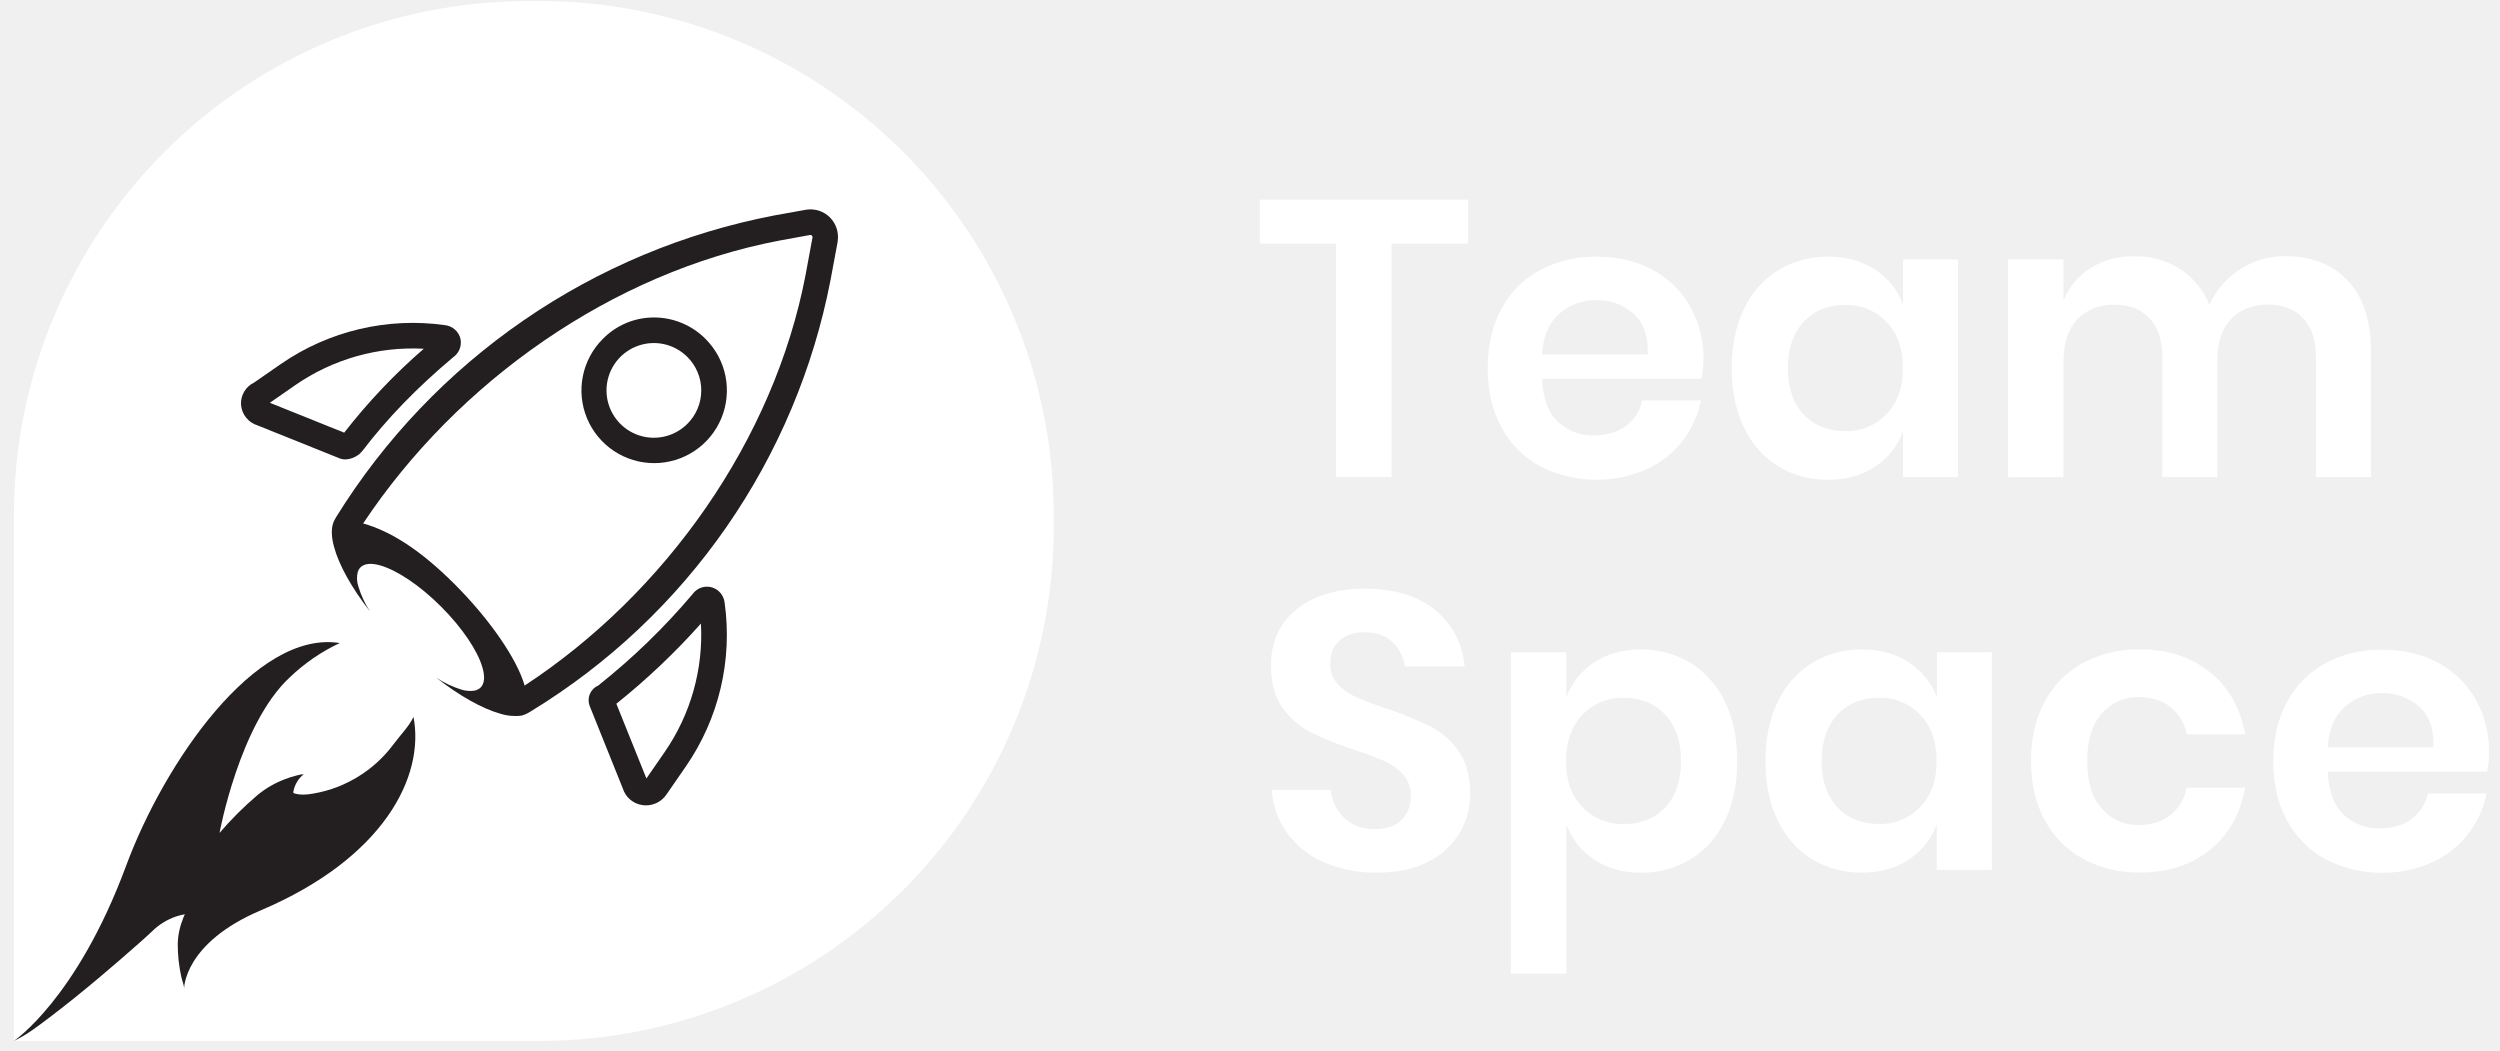
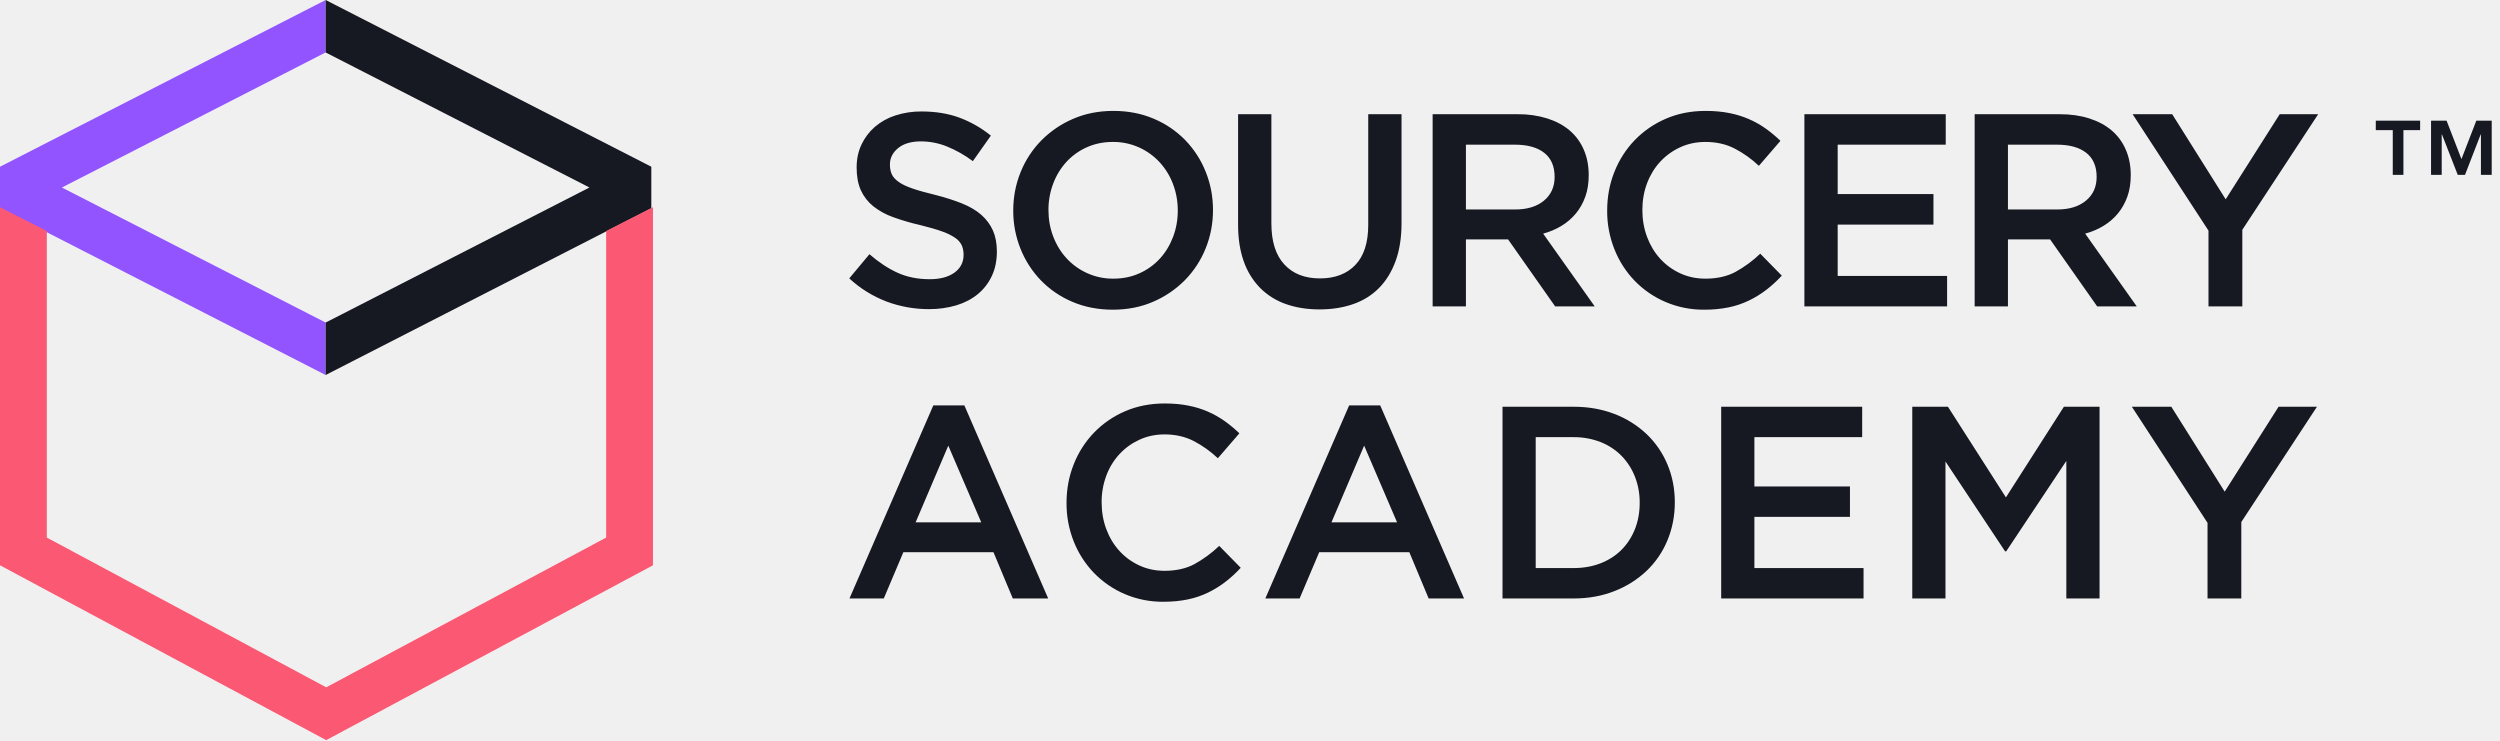
- <svg xmlns="http://www.w3.org/2000/svg" width="114.25" height="48" viewBox="0 0 239 101" fill="none">
-   <path d="M50.125 0.099H51.138C57.638 0.099 64.073 1.38 70.078 3.867C76.083 6.354 81.539 10 86.135 14.595C90.73 19.191 94.376 24.647 96.863 30.652C99.35 36.656 100.631 43.092 100.631 49.592V50.605C100.631 63.731 95.416 76.32 86.135 85.601C76.853 94.883 64.264 100.097 51.138 100.097H0.633V49.592C0.633 36.465 5.847 23.877 15.129 14.595C24.41 5.314 36.999 0.099 50.125 0.099Z" fill="white" />
-   <path d="M67.149 32.596C65.85 31.284 64.083 30.54 62.236 30.528C61.31 30.519 60.392 30.698 59.537 31.053C58.682 31.409 57.908 31.934 57.261 32.596C56.283 33.574 55.616 34.821 55.346 36.177C55.076 37.534 55.215 38.94 55.744 40.218C56.273 41.496 57.17 42.588 58.32 43.356C59.47 44.125 60.822 44.535 62.205 44.535C63.588 44.535 64.94 44.125 66.091 43.356C67.24 42.588 68.137 41.496 68.666 40.218C69.195 38.94 69.334 37.534 69.064 36.177C68.794 34.821 68.128 33.574 67.149 32.596ZM65.409 40.745C64.774 41.386 63.963 41.824 63.079 42.003C62.194 42.183 61.277 42.095 60.442 41.752C59.608 41.408 58.894 40.825 58.392 40.075C57.89 39.325 57.621 38.443 57.621 37.541C57.621 36.638 57.89 35.756 58.392 35.007C58.894 34.257 59.608 33.673 60.442 33.33C61.277 32.987 62.194 32.899 63.079 33.078C63.963 33.257 64.774 33.695 65.409 34.336C66.257 35.188 66.733 36.34 66.733 37.541C66.733 38.742 66.257 39.894 65.409 40.745ZM67.149 32.596C65.85 31.284 64.083 30.54 62.236 30.528C61.31 30.519 60.392 30.698 59.537 31.053C58.682 31.409 57.908 31.934 57.261 32.596C56.283 33.574 55.616 34.821 55.346 36.177C55.076 37.534 55.215 38.94 55.744 40.218C56.273 41.496 57.17 42.588 58.32 43.356C59.47 44.125 60.822 44.535 62.205 44.535C63.588 44.535 64.94 44.125 66.091 43.356C67.24 42.588 68.137 41.496 68.666 40.218C69.195 38.94 69.334 37.534 69.064 36.177C68.794 34.821 68.128 33.574 67.149 32.596ZM65.409 40.745C64.774 41.386 63.963 41.824 63.079 42.003C62.194 42.183 61.277 42.095 60.442 41.752C59.608 41.408 58.894 40.825 58.392 40.075C57.89 39.325 57.621 38.443 57.621 37.541C57.621 36.638 57.89 35.756 58.392 35.007C58.894 34.257 59.608 33.673 60.442 33.33C61.277 32.987 62.194 32.899 63.079 33.078C63.963 33.257 64.774 33.695 65.409 34.336C66.257 35.188 66.733 36.34 66.733 37.541C66.733 38.742 66.257 39.894 65.409 40.745ZM67.149 32.596C65.85 31.284 64.083 30.54 62.236 30.528C61.31 30.519 60.392 30.698 59.537 31.053C58.682 31.409 57.908 31.934 57.261 32.596C56.283 33.574 55.616 34.821 55.346 36.177C55.076 37.534 55.215 38.94 55.744 40.218C56.273 41.496 57.17 42.588 58.32 43.356C59.47 44.125 60.822 44.535 62.205 44.535C63.588 44.535 64.94 44.125 66.091 43.356C67.24 42.588 68.137 41.496 68.666 40.218C69.195 38.94 69.334 37.534 69.064 36.177C68.794 34.821 68.128 33.574 67.149 32.596ZM65.409 40.745C64.774 41.386 63.963 41.824 63.079 42.003C62.194 42.183 61.277 42.095 60.442 41.752C59.608 41.408 58.894 40.825 58.392 40.075C57.89 39.325 57.621 38.443 57.621 37.541C57.621 36.638 57.89 35.756 58.392 35.007C58.894 34.257 59.608 33.673 60.442 33.33C61.277 32.987 62.194 32.899 63.079 33.078C63.963 33.257 64.774 33.695 65.409 34.336C66.257 35.188 66.733 36.34 66.733 37.541C66.733 38.742 66.257 39.894 65.409 40.745ZM67.149 32.596C65.85 31.284 64.083 30.54 62.236 30.528C61.31 30.519 60.392 30.698 59.537 31.053C58.682 31.409 57.908 31.934 57.261 32.596C56.283 33.574 55.616 34.821 55.346 36.177C55.076 37.534 55.215 38.94 55.744 40.218C56.273 41.496 57.17 42.588 58.32 43.356C59.47 44.125 60.822 44.535 62.205 44.535C63.588 44.535 64.94 44.125 66.091 43.356C67.24 42.588 68.137 41.496 68.666 40.218C69.195 38.94 69.334 37.534 69.064 36.177C68.794 34.821 68.128 33.574 67.149 32.596ZM65.409 40.745C64.774 41.386 63.963 41.824 63.079 42.003C62.194 42.183 61.277 42.095 60.442 41.752C59.608 41.408 58.894 40.825 58.392 40.075C57.89 39.325 57.621 38.443 57.621 37.541C57.621 36.638 57.89 35.756 58.392 35.007C58.894 34.257 59.608 33.673 60.442 33.33C61.277 32.987 62.194 32.899 63.079 33.078C63.963 33.257 64.774 33.695 65.409 34.336C66.257 35.188 66.733 36.34 66.733 37.541C66.733 38.742 66.257 39.894 65.409 40.745ZM67.149 32.596C65.85 31.284 64.083 30.54 62.236 30.528C61.31 30.519 60.392 30.698 59.537 31.053C58.682 31.409 57.908 31.934 57.261 32.596C56.283 33.574 55.616 34.821 55.346 36.177C55.076 37.534 55.215 38.94 55.744 40.218C56.273 41.496 57.17 42.588 58.32 43.356C59.47 44.125 60.822 44.535 62.205 44.535C63.588 44.535 64.94 44.125 66.091 43.356C67.24 42.588 68.137 41.496 68.666 40.218C69.195 38.94 69.334 37.534 69.064 36.177C68.794 34.821 68.128 33.574 67.149 32.596ZM65.409 40.745C64.774 41.386 63.963 41.824 63.079 42.003C62.194 42.183 61.277 42.095 60.442 41.752C59.608 41.408 58.894 40.825 58.392 40.075C57.89 39.325 57.621 38.443 57.621 37.541C57.621 36.638 57.89 35.756 58.392 35.007C58.894 34.257 59.608 33.673 60.442 33.33C61.277 32.987 62.194 32.899 63.079 33.078C63.963 33.257 64.774 33.695 65.409 34.336C66.257 35.188 66.733 36.34 66.733 37.541C66.733 38.742 66.257 39.894 65.409 40.745ZM67.149 32.596C65.85 31.284 64.083 30.54 62.236 30.528C61.31 30.519 60.392 30.698 59.537 31.053C58.682 31.409 57.908 31.934 57.261 32.596C56.283 33.574 55.616 34.821 55.346 36.177C55.076 37.534 55.215 38.94 55.744 40.218C56.273 41.496 57.17 42.588 58.32 43.356C59.47 44.125 60.822 44.535 62.205 44.535C63.588 44.535 64.94 44.125 66.091 43.356C67.24 42.588 68.137 41.496 68.666 40.218C69.195 38.94 69.334 37.534 69.064 36.177C68.794 34.821 68.128 33.574 67.149 32.596ZM65.409 40.745C64.774 41.386 63.963 41.824 63.079 42.003C62.194 42.183 61.277 42.095 60.442 41.752C59.608 41.408 58.894 40.825 58.392 40.075C57.89 39.325 57.621 38.443 57.621 37.541C57.621 36.638 57.89 35.756 58.392 35.007C58.894 34.257 59.608 33.673 60.442 33.33C61.277 32.987 62.194 32.899 63.079 33.078C63.963 33.257 64.774 33.695 65.409 34.336C66.257 35.188 66.733 36.34 66.733 37.541C66.733 38.742 66.257 39.894 65.409 40.745ZM67.149 32.596C65.85 31.284 64.083 30.54 62.236 30.528C61.31 30.519 60.392 30.698 59.537 31.053C58.682 31.409 57.908 31.934 57.261 32.596C56.283 33.574 55.616 34.821 55.346 36.177C55.076 37.534 55.215 38.94 55.744 40.218C56.273 41.496 57.17 42.588 58.32 43.356C59.47 44.125 60.822 44.535 62.205 44.535C63.588 44.535 64.94 44.125 66.091 43.356C67.24 42.588 68.137 41.496 68.666 40.218C69.195 38.94 69.334 37.534 69.064 36.177C68.794 34.821 68.128 33.574 67.149 32.596ZM65.409 40.745C64.774 41.386 63.963 41.824 63.079 42.003C62.194 42.183 61.277 42.095 60.442 41.752C59.608 41.408 58.894 40.825 58.392 40.075C57.89 39.325 57.621 38.443 57.621 37.541C57.621 36.638 57.89 35.756 58.392 35.007C58.894 34.257 59.608 33.673 60.442 33.33C61.277 32.987 62.194 32.899 63.079 33.078C63.963 33.257 64.774 33.695 65.409 34.336C66.257 35.188 66.733 36.34 66.733 37.541C66.733 38.742 66.257 39.894 65.409 40.745ZM67.149 32.596C65.85 31.284 64.083 30.54 62.236 30.528C61.31 30.519 60.392 30.698 59.537 31.053C58.682 31.409 57.908 31.934 57.261 32.596C56.283 33.574 55.616 34.821 55.346 36.177C55.076 37.534 55.215 38.94 55.744 40.218C56.273 41.496 57.17 42.588 58.32 43.356C59.47 44.125 60.822 44.535 62.205 44.535C63.588 44.535 64.94 44.125 66.091 43.356C67.24 42.588 68.137 41.496 68.666 40.218C69.195 38.94 69.334 37.534 69.064 36.177C68.794 34.821 68.128 33.574 67.149 32.596ZM65.409 40.745C64.774 41.386 63.963 41.824 63.079 42.003C62.194 42.183 61.277 42.095 60.442 41.752C59.608 41.408 58.894 40.825 58.392 40.075C57.89 39.325 57.621 38.443 57.621 37.541C57.621 36.638 57.89 35.756 58.392 35.007C58.894 34.257 59.608 33.673 60.442 33.33C61.277 32.987 62.194 32.899 63.079 33.078C63.963 33.257 64.774 33.695 65.409 34.336C66.257 35.188 66.733 36.34 66.733 37.541C66.733 38.742 66.257 39.894 65.409 40.745ZM67.149 32.596C65.85 31.284 64.083 30.54 62.236 30.528C61.31 30.519 60.392 30.698 59.537 31.053C58.682 31.409 57.908 31.934 57.261 32.596C56.283 33.574 55.616 34.821 55.346 36.177C55.076 37.534 55.215 38.94 55.744 40.218C56.273 41.496 57.17 42.588 58.32 43.356C59.47 44.125 60.822 44.535 62.205 44.535C63.588 44.535 64.94 44.125 66.091 43.356C67.24 42.588 68.137 41.496 68.666 40.218C69.195 38.94 69.334 37.534 69.064 36.177C68.794 34.821 68.128 33.574 67.149 32.596ZM65.409 40.745C64.774 41.386 63.963 41.824 63.079 42.003C62.194 42.183 61.277 42.095 60.442 41.752C59.608 41.408 58.894 40.825 58.392 40.075C57.89 39.325 57.621 38.443 57.621 37.541C57.621 36.638 57.89 35.756 58.392 35.007C58.894 34.257 59.608 33.673 60.442 33.33C61.277 32.987 62.194 32.899 63.079 33.078C63.963 33.257 64.774 33.695 65.409 34.336C66.257 35.188 66.733 36.34 66.733 37.541C66.733 38.742 66.257 39.894 65.409 40.745ZM67.149 32.596C65.85 31.284 64.083 30.54 62.236 30.528C61.31 30.519 60.392 30.698 59.537 31.053C58.682 31.409 57.908 31.934 57.261 32.596C56.283 33.574 55.616 34.821 55.346 36.177C55.076 37.534 55.215 38.94 55.744 40.218C56.273 41.496 57.17 42.588 58.32 43.356C59.47 44.125 60.822 44.535 62.205 44.535C63.588 44.535 64.94 44.125 66.091 43.356C67.24 42.588 68.137 41.496 68.666 40.218C69.195 38.94 69.334 37.534 69.064 36.177C68.794 34.821 68.128 33.574 67.149 32.596ZM65.409 40.745C64.774 41.386 63.963 41.824 63.079 42.003C62.194 42.183 61.277 42.095 60.442 41.752C59.608 41.408 58.894 40.825 58.392 40.075C57.89 39.325 57.621 38.443 57.621 37.541C57.621 36.638 57.89 35.756 58.392 35.007C58.894 34.257 59.608 33.673 60.442 33.33C61.277 32.987 62.194 32.899 63.079 33.078C63.963 33.257 64.774 33.695 65.409 34.336C66.257 35.188 66.733 36.34 66.733 37.541C66.733 38.742 66.257 39.894 65.409 40.745ZM67.149 32.596C65.85 31.284 64.083 30.54 62.236 30.528C61.31 30.519 60.392 30.698 59.537 31.053C58.682 31.409 57.908 31.934 57.261 32.596C56.283 33.574 55.616 34.821 55.346 36.177C55.076 37.534 55.215 38.94 55.744 40.218C56.273 41.496 57.17 42.588 58.32 43.356C59.47 44.125 60.822 44.535 62.205 44.535C63.588 44.535 64.94 44.125 66.091 43.356C67.24 42.588 68.137 41.496 68.666 40.218C69.195 38.94 69.334 37.534 69.064 36.177C68.794 34.821 68.128 33.574 67.149 32.596ZM65.409 40.745C64.774 41.386 63.963 41.824 63.079 42.003C62.194 42.183 61.277 42.095 60.442 41.752C59.608 41.408 58.894 40.825 58.392 40.075C57.89 39.325 57.621 38.443 57.621 37.541C57.621 36.638 57.89 35.756 58.392 35.007C58.894 34.257 59.608 33.673 60.442 33.33C61.277 32.987 62.194 32.899 63.079 33.078C63.963 33.257 64.774 33.695 65.409 34.336C66.257 35.188 66.733 36.34 66.733 37.541C66.733 38.742 66.257 39.894 65.409 40.745ZM67.149 32.596C65.85 31.284 64.083 30.54 62.236 30.528C61.31 30.519 60.392 30.698 59.537 31.053C58.682 31.409 57.908 31.934 57.261 32.596C56.283 33.574 55.616 34.821 55.346 36.177C55.076 37.534 55.215 38.94 55.744 40.218C56.273 41.496 57.17 42.588 58.32 43.356C59.47 44.125 60.822 44.535 62.205 44.535C63.588 44.535 64.94 44.125 66.091 43.356C67.24 42.588 68.137 41.496 68.666 40.218C69.195 38.94 69.334 37.534 69.064 36.177C68.794 34.821 68.128 33.574 67.149 32.596ZM65.409 40.745C64.774 41.386 63.963 41.824 63.079 42.003C62.194 42.183 61.277 42.095 60.442 41.752C59.608 41.408 58.894 40.825 58.392 40.075C57.89 39.325 57.621 38.443 57.621 37.541C57.621 36.638 57.89 35.756 58.392 35.007C58.894 34.257 59.608 33.673 60.442 33.33C61.277 32.987 62.194 32.899 63.079 33.078C63.963 33.257 64.774 33.695 65.409 34.336C66.257 35.188 66.733 36.34 66.733 37.541C66.733 38.742 66.257 39.894 65.409 40.745ZM67.149 32.596C65.85 31.284 64.083 30.54 62.236 30.528C61.31 30.519 60.392 30.698 59.537 31.053C58.682 31.409 57.908 31.934 57.261 32.596C56.283 33.574 55.616 34.821 55.346 36.177C55.076 37.534 55.215 38.94 55.744 40.218C56.273 41.496 57.17 42.588 58.32 43.356C59.47 44.125 60.822 44.535 62.205 44.535C63.588 44.535 64.94 44.125 66.091 43.356C67.24 42.588 68.137 41.496 68.666 40.218C69.195 38.94 69.334 37.534 69.064 36.177C68.794 34.821 68.128 33.574 67.149 32.596ZM65.409 40.745C64.774 41.386 63.963 41.824 63.079 42.003C62.194 42.183 61.277 42.095 60.442 41.752C59.608 41.408 58.894 40.825 58.392 40.075C57.89 39.325 57.621 38.443 57.621 37.541C57.621 36.638 57.89 35.756 58.392 35.007C58.894 34.257 59.608 33.673 60.442 33.33C61.277 32.987 62.194 32.899 63.079 33.078C63.963 33.257 64.774 33.695 65.409 34.336C66.257 35.188 66.733 36.34 66.733 37.541C66.733 38.742 66.257 39.894 65.409 40.745ZM67.149 32.596C65.85 31.284 64.083 30.54 62.236 30.528C61.31 30.519 60.392 30.698 59.537 31.053C58.682 31.409 57.908 31.934 57.261 32.596C56.283 33.574 55.616 34.821 55.346 36.177C55.076 37.534 55.215 38.94 55.744 40.218C56.273 41.496 57.17 42.588 58.32 43.356C59.47 44.125 60.822 44.535 62.205 44.535C63.588 44.535 64.94 44.125 66.091 43.356C67.24 42.588 68.137 41.496 68.666 40.218C69.195 38.94 69.334 37.534 69.064 36.177C68.794 34.821 68.128 33.574 67.149 32.596ZM65.409 40.745C64.774 41.386 63.963 41.824 63.079 42.003C62.194 42.183 61.277 42.095 60.442 41.752C59.608 41.408 58.894 40.825 58.392 40.075C57.89 39.325 57.621 38.443 57.621 37.541C57.621 36.638 57.89 35.756 58.392 35.007C58.894 34.257 59.608 33.673 60.442 33.33C61.277 32.987 62.194 32.899 63.079 33.078C63.963 33.257 64.774 33.695 65.409 34.336C66.257 35.188 66.733 36.34 66.733 37.541C66.733 38.742 66.257 39.894 65.409 40.745ZM67.149 32.596C65.85 31.284 64.083 30.54 62.236 30.528C61.31 30.519 60.392 30.698 59.537 31.053C58.682 31.409 57.908 31.934 57.261 32.596C56.283 33.574 55.616 34.821 55.346 36.177C55.076 37.534 55.215 38.94 55.744 40.218C56.273 41.496 57.17 42.588 58.32 43.356C59.47 44.125 60.822 44.535 62.205 44.535C63.588 44.535 64.94 44.125 66.091 43.356C67.24 42.588 68.137 41.496 68.666 40.218C69.195 38.94 69.334 37.534 69.064 36.177C68.794 34.821 68.128 33.574 67.149 32.596ZM65.409 40.745C64.774 41.386 63.963 41.824 63.079 42.003C62.194 42.183 61.277 42.095 60.442 41.752C59.608 41.408 58.894 40.825 58.392 40.075C57.89 39.325 57.621 38.443 57.621 37.541C57.621 36.638 57.89 35.756 58.392 35.007C58.894 34.257 59.608 33.673 60.442 33.33C61.277 32.987 62.194 32.899 63.079 33.078C63.963 33.257 64.774 33.695 65.409 34.336C66.257 35.188 66.733 36.34 66.733 37.541C66.733 38.742 66.257 39.894 65.409 40.745Z" fill="#231F20" />
-   <path d="M79.114 20.914C78.822 20.62 78.464 20.398 78.07 20.267C77.677 20.137 77.258 20.1 76.847 20.161L73.781 20.712C65.13 22.371 56.917 25.805 49.66 30.798C42.404 35.791 36.261 42.235 31.622 49.723C31.579 49.789 31.542 49.858 31.508 49.929C31.439 50.05 31.381 50.176 31.335 50.307C31.137 50.903 31.17 51.68 31.424 52.596C31.886 54.314 33.093 56.505 34.87 58.785C34.388 58.044 34.014 57.238 33.759 56.391C33.605 55.936 33.587 55.446 33.706 54.98C33.734 54.899 33.769 54.82 33.81 54.745C33.819 54.729 33.83 54.715 33.844 54.703C33.877 54.65 33.916 54.601 33.962 54.558C34.346 54.176 35.013 54.129 35.855 54.369C37.439 54.814 39.646 56.26 41.728 58.347C43.81 60.434 45.246 62.618 45.694 64.202C45.943 65.053 45.897 65.727 45.519 66.111L45.49 66.136C45.454 66.17 45.415 66.201 45.374 66.229C45.227 66.326 45.06 66.391 44.886 66.418C44.457 66.473 44.021 66.431 43.61 66.296C42.785 66.031 41.999 65.657 41.272 65.184C43.512 66.933 45.661 68.133 47.372 68.618C48.037 68.835 48.742 68.903 49.437 68.816C49.716 68.745 49.983 68.629 50.225 68.473L50.414 68.36C57.827 63.83 64.214 57.802 69.165 50.663C74.116 43.525 77.524 35.431 79.169 26.901L79.852 23.232V23.186C79.914 22.776 79.879 22.357 79.751 21.963C79.623 21.569 79.405 21.21 79.114 20.914ZM76.763 26.441C73.707 42.336 63.283 57.047 49.748 65.924C49.019 63.362 46.368 59.525 43.01 56.167C39.653 52.809 36.788 51.056 34.219 50.336C43.272 36.714 58.145 26.201 74.252 23.134L77.209 22.594C77.24 22.593 77.27 22.599 77.298 22.61C77.327 22.621 77.352 22.637 77.374 22.659C77.394 22.68 77.409 22.706 77.419 22.733C77.429 22.761 77.433 22.79 77.432 22.819L76.763 26.441Z" fill="#231F20" />
-   <path d="M68.974 57.911C68.928 57.563 68.777 57.237 68.541 56.976C68.306 56.716 67.996 56.533 67.654 56.454C67.326 56.381 66.984 56.407 66.671 56.528C66.358 56.649 66.088 56.86 65.894 57.134C63.182 60.343 60.157 63.275 56.865 65.887L56.836 65.913C56.475 66.068 56.186 66.354 56.028 66.714C55.871 67.074 55.857 67.481 55.989 67.851L59.187 75.813C59.315 76.227 59.558 76.597 59.886 76.88C60.215 77.163 60.616 77.348 61.045 77.413C61.169 77.434 61.295 77.445 61.42 77.444C61.813 77.444 62.199 77.347 62.545 77.161C62.891 76.974 63.184 76.705 63.4 76.378L65.236 73.724C68.428 69.112 69.763 63.465 68.974 57.911ZM63.209 72.324L61.458 74.858L58.569 67.673C61.492 65.335 64.213 62.755 66.703 59.96C66.94 64.355 65.712 68.704 63.209 72.324Z" fill="#231F20" />
-   <path d="M43.579 32.583C43.498 32.241 43.315 31.932 43.053 31.698C42.792 31.463 42.465 31.314 42.117 31.27C36.563 30.481 30.915 31.816 26.302 35.007L23.735 36.785C23.338 36.975 23.006 37.279 22.782 37.657C22.558 38.036 22.451 38.472 22.475 38.912C22.509 39.368 22.68 39.804 22.966 40.161C23.253 40.518 23.641 40.78 24.079 40.912L31.975 44.083L32.044 44.107C32.194 44.156 32.352 44.181 32.51 44.181C32.949 44.162 33.372 44.015 33.728 43.758L33.828 43.692L34.05 43.469L34.159 43.347C36.532 40.236 39.388 37.281 42.892 34.341C43.166 34.147 43.376 33.877 43.498 33.565C43.62 33.252 43.648 32.911 43.579 32.583ZM32.397 41.605L25.248 38.732L27.693 37.034C31.31 34.531 35.657 33.3 40.05 33.536C37.242 35.969 34.678 38.672 32.397 41.605Z" fill="#231F20" />
-   <path fill-rule="evenodd" clip-rule="evenodd" d="M16.648 89.071C16.628 89.14 16.61 89.209 16.592 89.28C16.469 89.767 16.402 90.266 16.392 90.768C16.389 91.821 16.5 92.871 16.726 93.9C16.797 94.26 16.999 94.704 17.001 95.071C17.001 95.071 16.952 90.691 24.374 87.54C36.225 82.504 40.163 74.651 39.061 68.938C38.632 69.849 37.856 70.609 37.15 71.555C36.471 72.469 35.67 73.284 34.767 73.978C33.994 74.571 33.151 75.07 32.258 75.462C31.525 75.787 30.761 76.035 29.976 76.202C29.225 76.36 28.374 76.524 27.621 76.3C27.598 76.296 27.575 76.288 27.556 76.275C27.536 76.261 27.52 76.244 27.508 76.224C27.497 76.193 27.497 76.16 27.508 76.129C27.566 75.804 27.682 75.491 27.85 75.207C27.936 75.059 28.035 74.919 28.145 74.789C28.254 74.664 28.392 74.567 28.499 74.442C28.407 74.467 28.312 74.46 28.221 74.478C28.087 74.504 27.954 74.535 27.823 74.569C27.427 74.669 27.039 74.793 26.659 74.942C25.695 75.31 24.799 75.835 24.008 76.498C22.717 77.601 21.514 78.803 20.41 80.093C20.41 80.093 22.328 69.611 27.168 65.131C28.579 63.778 30.202 62.664 31.972 61.834C23.852 60.554 15.083 73.378 11.43 83.244C6.69 96.05 0.635 100.099 0.635 100.099C1.93 99.49 3.101 98.562 4.237 97.702C5.815 96.506 7.348 95.257 8.868 93.98C10.189 92.868 11.495 91.74 12.786 90.595C13.172 90.251 13.559 89.904 13.934 89.549C14.59 88.9 15.386 88.411 16.261 88.12C16.537 88.03 16.82 87.96 17.105 87.911C17.023 87.926 16.861 88.453 16.828 88.537C16.759 88.709 16.699 88.886 16.648 89.071Z" fill="#231F20" />
-   <path d="M140.478 19.201V23.423H133.112V45.867H127.778V23.423H120.445V19.201H140.478Z" fill="white" />
-   <path d="M162.918 36.427H147.585C147.661 38.291 148.164 39.664 149.096 40.545C149.56 40.983 150.106 41.325 150.702 41.552C151.299 41.779 151.934 41.886 152.572 41.867C153.804 41.867 154.83 41.565 155.649 40.961C156.461 40.367 157.021 39.491 157.218 38.505H162.847C162.581 39.939 161.971 41.288 161.069 42.434C160.141 43.61 158.942 44.543 157.574 45.154C155.958 45.852 154.208 46.186 152.448 46.13C150.688 46.075 148.963 45.632 147.394 44.834C145.823 43.982 144.536 42.688 143.692 41.112C142.803 39.501 142.358 37.6 142.358 35.407C142.358 33.215 142.803 31.308 143.692 29.685C144.529 28.107 145.817 26.813 147.392 25.968C149.068 25.09 150.939 24.648 152.832 24.683C154.895 24.683 156.702 25.111 158.251 25.968C159.758 26.782 161.002 28.008 161.84 29.501C162.997 31.615 163.378 34.066 162.918 36.432V36.427ZM156.4 30.19C155.425 29.306 154.147 28.832 152.832 28.868C151.498 28.831 150.201 29.304 149.205 30.19C148.223 31.079 147.681 32.376 147.581 34.081H157.743C157.818 32.376 157.371 31.079 156.4 30.19Z" fill="white" />
-   <path d="M179.613 25.925C180.847 26.726 181.789 27.906 182.295 29.288V24.943H187.584V45.872H182.295V41.489C181.786 42.875 180.846 44.061 179.613 44.872C178.355 45.713 176.844 46.135 175.08 46.136C173.404 46.16 171.755 45.715 170.32 44.852C168.878 43.961 167.729 42.668 167.015 41.132C166.221 39.502 165.824 37.594 165.824 35.407C165.824 33.221 166.221 31.314 167.015 29.685C167.731 28.151 168.88 26.859 170.32 25.968C171.756 25.105 173.404 24.66 175.08 24.683C176.844 24.68 178.355 25.094 179.613 25.925ZM172.737 30.95C171.73 32.034 171.226 33.52 171.226 35.407C171.226 37.295 171.73 38.776 172.737 39.852C173.746 40.92 175.08 41.455 176.737 41.456C177.48 41.479 178.219 41.344 178.906 41.061C179.593 40.778 180.213 40.353 180.724 39.814C181.761 38.719 182.283 37.252 182.291 35.412C182.291 33.55 181.768 32.068 180.724 30.968C180.213 30.428 179.593 30.003 178.906 29.719C178.219 29.436 177.48 29.301 176.737 29.323C175.078 29.325 173.745 29.867 172.737 30.95Z" fill="white" />
-   <path d="M225.079 27.003C226.551 28.576 227.287 30.811 227.287 33.708V45.872H221.999V34.316C221.999 32.706 221.59 31.466 220.772 30.596C219.954 29.727 218.827 29.292 217.39 29.292C215.908 29.292 214.723 29.758 213.834 30.69C212.945 31.622 212.505 32.981 212.512 34.77V45.88H207.223V34.325C207.223 32.715 206.814 31.475 205.997 30.605C205.179 29.736 204.052 29.301 202.615 29.301C201.133 29.301 199.948 29.767 199.059 30.699C198.17 31.631 197.726 32.99 197.726 34.779V45.889H192.393V24.943H197.726V28.91C198.236 27.602 199.158 26.495 200.352 25.756C201.61 24.998 203.057 24.613 204.526 24.645C206.08 24.609 207.61 25.029 208.928 25.854C210.208 26.69 211.197 27.903 211.759 29.325C212.386 27.918 213.41 26.725 214.705 25.892C216.001 25.058 217.512 24.621 219.052 24.634C221.597 24.634 223.606 25.424 225.079 27.003Z" fill="white" />
-   <path d="M139.647 80.118C138.921 81.304 137.873 82.26 136.625 82.875C135.292 83.569 133.667 83.915 131.752 83.913C130.016 83.943 128.293 83.616 126.69 82.951C125.272 82.362 124.038 81.403 123.119 80.173C122.217 78.941 121.686 77.475 121.59 75.951H127.256C127.354 76.978 127.816 77.937 128.559 78.653C129.299 79.372 130.288 79.73 131.525 79.729C132.632 79.729 133.482 79.432 134.074 78.84C134.37 78.539 134.601 78.181 134.753 77.788C134.906 77.395 134.978 76.975 134.963 76.553C134.991 75.802 134.734 75.067 134.245 74.495C133.741 73.936 133.122 73.492 132.432 73.191C131.702 72.865 130.694 72.487 129.41 72.058C128.011 71.611 126.648 71.062 125.33 70.415C124.252 69.857 123.325 69.047 122.628 68.053C121.887 67.016 121.517 65.669 121.517 64.011C121.517 61.719 122.341 59.913 123.99 58.591C125.639 57.27 127.824 56.608 130.545 56.607C133.36 56.607 135.607 57.287 137.287 58.647C138.967 60.007 139.918 61.82 140.141 64.087H134.399C134.276 63.186 133.849 62.353 133.19 61.727C132.533 61.109 131.639 60.8 130.508 60.8C129.525 60.8 128.732 61.059 128.128 61.576C127.523 62.093 127.221 62.842 127.221 63.822C127.196 64.537 127.446 65.233 127.919 65.769C128.418 66.308 129.023 66.739 129.696 67.033C130.652 67.452 131.63 67.818 132.625 68.129C134.048 68.615 135.441 69.182 136.798 69.829C137.896 70.381 138.838 71.199 139.538 72.209C140.294 73.267 140.672 74.652 140.672 76.364C140.679 77.685 140.325 78.983 139.647 80.118Z" fill="white" />
-   <path d="M161.858 63.745C163.3 64.636 164.449 65.93 165.164 67.467C165.959 69.096 166.355 71.004 166.353 73.189C166.352 75.374 165.956 77.282 165.164 78.913C164.45 80.45 163.3 81.743 161.858 82.633C160.422 83.498 158.773 83.942 157.098 83.918C155.337 83.918 153.832 83.496 152.585 82.653C151.359 81.838 150.425 80.653 149.918 79.271V93.626H144.585V62.72H149.918V67.065C150.423 65.686 151.358 64.508 152.585 63.702C153.831 62.871 155.335 62.456 157.098 62.456C158.774 62.433 160.422 62.88 161.858 63.745ZM151.451 68.751C150.414 69.847 149.892 71.329 149.883 73.195C149.883 75.035 150.406 76.503 151.451 77.598C151.962 78.137 152.581 78.562 153.268 78.845C153.955 79.128 154.693 79.263 155.436 79.24C157.098 79.24 158.431 78.705 159.436 77.635C160.44 76.566 160.944 75.084 160.947 73.191C160.947 71.302 160.443 69.816 159.436 68.733C158.428 67.65 157.095 67.109 155.436 67.109C154.694 67.086 153.955 67.22 153.269 67.502C152.582 67.784 151.963 68.209 151.451 68.747V68.751Z" fill="white" />
-   <path d="M182.871 63.702C184.105 64.503 185.047 65.683 185.553 67.064V62.72H190.841V83.649H185.537V79.266C185.029 80.652 184.088 81.838 182.855 82.649C181.597 83.49 180.086 83.912 178.322 83.913C176.646 83.937 174.998 83.492 173.562 82.629C172.12 81.738 170.972 80.445 170.257 78.909C169.463 77.279 169.066 75.371 169.066 73.184C169.066 70.998 169.463 69.09 170.257 67.462C170.973 65.926 172.121 64.632 173.562 63.74C174.998 62.877 176.647 62.432 178.322 62.456C180.089 62.456 181.605 62.871 182.871 63.702ZM175.982 68.727C174.974 69.811 174.471 71.297 174.471 73.184C174.471 75.072 174.974 76.553 175.982 77.629C176.989 78.697 178.322 79.232 179.982 79.233C180.724 79.256 181.464 79.121 182.151 78.838C182.838 78.555 183.457 78.13 183.968 77.591C185.013 76.496 185.531 75.029 185.524 73.189C185.524 71.327 185.005 69.845 183.968 68.745C183.457 68.205 182.838 67.779 182.151 67.496C181.464 67.213 180.725 67.078 179.982 67.1C178.325 67.102 176.992 67.644 175.982 68.727Z" fill="white" />
-   <path d="M211.819 64.647C213.619 66.109 214.746 68.099 215.199 70.616H209.57C209.386 69.582 208.834 68.649 208.015 67.991C207.207 67.35 206.187 67.028 204.955 67.027C204.287 67.014 203.625 67.147 203.015 67.418C202.405 67.69 201.862 68.091 201.424 68.596C200.48 69.64 200.008 71.17 200.006 73.184C200.005 75.199 200.477 76.73 201.424 77.775C201.863 78.277 202.407 78.676 203.017 78.945C203.627 79.214 204.288 79.345 204.955 79.331C206.189 79.331 207.209 79.01 208.015 78.369C208.834 77.71 209.387 76.777 209.57 75.742H215.199C214.746 78.261 213.619 80.25 211.819 81.711C210.019 83.172 207.771 83.902 205.075 83.902C203.18 83.938 201.308 83.489 199.635 82.6C198.064 81.747 196.777 80.453 195.933 78.878C195.044 77.267 194.6 75.366 194.6 73.173C194.6 70.981 195.044 69.073 195.933 67.451C196.771 65.871 198.059 64.576 199.635 63.729C201.312 62.851 203.183 62.41 205.075 62.445C207.77 62.452 210.018 63.186 211.819 64.647Z" fill="white" />
-   <path d="M238.47 74.204H223.137C223.213 76.07 223.716 77.442 224.648 78.322C225.111 78.762 225.657 79.106 226.253 79.335C226.849 79.564 227.485 79.673 228.124 79.655C229.358 79.655 230.384 79.353 231.204 78.749C232.008 78.156 232.563 77.284 232.759 76.304H238.388C238.122 77.739 237.512 79.087 236.61 80.233C235.683 81.409 234.484 82.343 233.117 82.953C231.5 83.651 229.75 83.985 227.99 83.929C226.23 83.874 224.504 83.431 222.935 82.633C221.364 81.78 220.077 80.486 219.233 78.911C218.344 77.301 217.899 75.399 217.899 73.207C217.899 71.014 218.344 69.107 219.233 67.484C220.071 65.904 221.359 64.609 222.935 63.762C224.612 62.885 226.482 62.443 228.375 62.478C230.438 62.478 232.246 62.906 233.797 63.762C235.303 64.577 236.547 65.802 237.386 67.296C238.244 68.86 238.68 70.622 238.65 72.407C238.644 73.01 238.584 73.612 238.47 74.204ZM231.955 67.982C230.98 67.095 229.701 66.618 228.384 66.649C227.049 66.615 225.752 67.092 224.757 67.982C223.775 68.871 223.233 70.168 223.133 71.873H233.295C233.37 70.158 232.924 68.856 231.955 67.967V67.982Z" fill="white" />
+ <svg class="sourcery-logo" width="152" height="45" viewBox="0 0 152 45">
+   <g fill="none">
+     <polygon fill="#9154FF" points="19.8 0 0 10.137 0 12.663 19.8 22.8 19.8 19.611 3.762 11.401 19.8 3.188" />
+     <polygon fill="#161922" class="sourcery-logo__stroke" points="19.8 0 19.8 3.19 35.838 11.4 19.8 19.611 19.8 22.8 39.6 12.663 39.6 10.137" />
+     <polygon fill="#FB5873" points="0 34.37 19.832 45 39.7 34.37 39.7 12.6 36.854 14.047 36.854 32.684 19.834 41.789 2.846 32.684 2.846 14.047 0 12.6" />
+     <path class="sourcery-logo__stroke" fill="#161922" d="M147.144,7.336 L147.144,7.912 L146.128,7.912 L146.128,10.632 L145.48,10.632 L145.48,7.912 L144.448,7.912 L144.448,7.336 L147.144,7.336 Z M148.752,7.336 L149.656,9.672 L150.56,7.336 L151.496,7.336 L151.496,10.632 L150.84,10.632 L150.84,8.176 L150.824,8.176 L149.872,10.632 L149.432,10.632 L148.472,8.176 L148.456,8.176 L148.456,10.632 L147.808,10.632 L147.808,7.336 L148.752,7.336 Z M54.223,10.6 C54.3,10.766 54.442,10.922 54.647,11.067 C54.852,11.212 55.135,11.345 55.495,11.467 C55.855,11.59 56.313,11.717 56.868,11.851 C57.478,12.007 58.018,12.18 58.489,12.369 C58.961,12.559 59.351,12.789 59.662,13.061 C59.972,13.334 60.208,13.651 60.369,14.013 C60.529,14.375 60.61,14.8 60.61,15.29 C60.61,15.846 60.509,16.342 60.305,16.776 C60.108,17.202 59.819,17.578 59.458,17.877 C59.096,18.177 58.661,18.406 58.153,18.562 C57.61,18.722 57.045,18.801 56.479,18.795 C55.601,18.798 54.73,18.643 53.908,18.336 C53.067,18.016 52.295,17.537 51.635,16.926 L52.862,15.456 C53.426,15.946 53.996,16.322 54.572,16.584 C55.146,16.845 55.799,16.976 56.529,16.976 C57.159,16.976 57.659,16.842 58.03,16.576 C58.4,16.308 58.586,15.946 58.586,15.49 C58.586,15.279 58.55,15.09 58.478,14.923 C58.389,14.736 58.251,14.577 58.078,14.463 C57.831,14.298 57.562,14.166 57.28,14.071 C56.942,13.949 56.501,13.821 55.958,13.687 C55.397,13.56 54.844,13.398 54.303,13.203 C53.864,13.049 53.454,12.824 53.089,12.536 C52.767,12.276 52.511,11.944 52.34,11.567 C52.169,11.189 52.083,10.727 52.083,10.182 C52.083,9.67 52.181,9.206 52.379,8.788 C52.576,8.371 52.848,8.012 53.193,7.711 C53.559,7.4 53.982,7.164 54.44,7.019 C54.954,6.853 55.491,6.772 56.031,6.777 C56.883,6.777 57.649,6.902 58.329,7.152 C59.023,7.41 59.67,7.78 60.245,8.246 L59.15,9.798 C58.665,9.434 58.135,9.134 57.574,8.905 C57.073,8.703 56.538,8.598 55.998,8.596 C55.401,8.596 54.936,8.733 54.604,9.006 C54.273,9.278 54.107,9.609 54.107,9.998 C54.107,10.232 54.145,10.432 54.223,10.599 M71.32,11.192 C71.136,10.702 70.86,10.251 70.506,9.865 C70.153,9.483 69.728,9.177 69.254,8.963 C68.753,8.738 68.21,8.624 67.661,8.63 C67.086,8.63 66.558,8.738 66.077,8.955 C65.609,9.163 65.188,9.464 64.841,9.84 C64.491,10.224 64.218,10.672 64.036,11.159 C63.841,11.673 63.743,12.219 63.746,12.769 C63.746,13.337 63.842,13.874 64.036,14.38 C64.229,14.887 64.5,15.329 64.849,15.707 C65.197,16.086 65.614,16.387 66.101,16.608 C66.601,16.834 67.145,16.948 67.694,16.942 C68.269,16.942 68.797,16.834 69.278,16.617 C69.746,16.409 70.167,16.108 70.514,15.732 C70.857,15.359 71.125,14.92 71.319,14.413 C71.512,13.907 71.609,13.37 71.609,12.803 C71.609,12.235 71.512,11.698 71.319,11.192 M73.302,15.106 C73.013,15.826 72.584,16.481 72.041,17.034 C71.49,17.591 70.836,18.036 70.116,18.344 C69.376,18.667 68.556,18.829 67.661,18.829 C66.765,18.829 65.946,18.67 65.205,18.353 C64.49,18.053 63.841,17.613 63.298,17.059 C62.762,16.506 62.339,15.854 62.053,15.139 C61.753,14.397 61.601,13.603 61.605,12.803 C61.605,11.979 61.755,11.2 62.053,10.466 C62.342,9.746 62.771,9.091 63.314,8.538 C63.865,7.981 64.519,7.536 65.239,7.228 C65.979,6.905 66.799,6.743 67.694,6.743 C68.59,6.743 69.408,6.902 70.149,7.219 C70.865,7.519 71.513,7.959 72.057,8.513 C72.593,9.066 73.016,9.718 73.302,10.433 C73.6,11.167 73.75,11.946 73.75,12.769 C73.75,13.593 73.6,14.372 73.302,15.106 M85.213,13.57 C85.213,14.439 85.094,15.201 84.857,15.857 C84.619,16.514 84.284,17.062 83.853,17.502 C83.421,17.942 82.899,18.269 82.285,18.486 C81.671,18.703 80.983,18.812 80.22,18.812 C79.467,18.812 78.787,18.703 78.179,18.486 C77.592,18.283 77.059,17.949 76.619,17.51 C76.173,17.053 75.834,16.503 75.624,15.9 C75.392,15.26 75.276,14.517 75.276,13.67 L75.276,6.945 L77.3,6.945 L77.3,13.588 C77.3,14.678 77.561,15.508 78.084,16.075 C78.607,16.643 79.329,16.927 80.253,16.927 C81.165,16.927 81.883,16.654 82.405,16.109 C82.928,15.564 83.189,14.751 83.189,13.672 L83.189,6.944 L85.213,6.944 L85.213,13.571 L85.213,13.57 Z M93.888,9.291 C93.467,8.961 92.873,8.796 92.108,8.796 L89.128,8.796 L89.128,12.736 L92.124,12.736 C92.856,12.736 93.439,12.557 93.871,12.2 C94.304,11.842 94.521,11.361 94.521,10.758 C94.521,10.11 94.309,9.621 93.888,9.291 Z M94.553,18.628 L91.691,14.555 L89.128,14.555 L89.128,18.628 L87.104,18.628 L87.104,6.944 L92.281,6.944 C92.891,6.936 93.498,7.024 94.081,7.203 C94.617,7.375 95.071,7.62 95.441,7.937 C95.811,8.254 96.096,8.644 96.296,9.105 C96.495,9.567 96.594,10.082 96.594,10.649 C96.594,11.139 96.525,11.576 96.387,11.959 C96.248,12.344 96.057,12.683 95.814,12.978 C95.568,13.275 95.274,13.529 94.944,13.729 C94.606,13.935 94.233,14.094 93.824,14.205 L96.959,18.628 L94.553,18.628 Z M107.396,17.618 C107.068,17.87 106.715,18.088 106.343,18.269 C105.95,18.459 105.535,18.599 105.107,18.687 C104.618,18.785 104.121,18.833 103.622,18.829 C102.813,18.837 102.011,18.678 101.266,18.361 C100.566,18.063 99.932,17.629 99.4,17.084 C98.867,16.534 98.448,15.884 98.164,15.173 C97.862,14.42 97.709,13.615 97.716,12.803 C97.716,11.968 97.862,11.183 98.156,10.449 C98.438,9.732 98.857,9.077 99.391,8.521 C99.929,7.965 100.572,7.523 101.283,7.219 C102.013,6.902 102.82,6.743 103.705,6.743 C104.235,6.743 104.72,6.788 105.156,6.877 C105.954,7.031 106.71,7.355 107.371,7.828 C107.681,8.051 107.974,8.296 108.251,8.563 L106.94,10.082 C106.499,9.664 106.002,9.31 105.463,9.03 C104.943,8.763 104.352,8.63 103.688,8.63 C103.135,8.63 102.624,8.738 102.153,8.955 C101.683,9.172 101.277,9.467 100.934,9.84 C100.591,10.213 100.326,10.65 100.138,11.15 C99.95,11.651 99.856,12.19 99.856,12.77 C99.856,13.348 99.95,13.89 100.138,14.397 C100.326,14.903 100.591,15.346 100.934,15.724 C101.277,16.102 101.684,16.4 102.154,16.617 C102.624,16.834 103.135,16.942 103.688,16.942 C104.396,16.942 105.004,16.806 105.513,16.534 C106.063,16.232 106.57,15.858 107.023,15.424 L108.333,16.759 C108.046,17.072 107.732,17.359 107.396,17.619 M118.3,8.796 L111.731,8.796 L111.731,11.801 L117.554,11.801 L117.554,13.654 L111.731,13.654 L111.731,16.776 L118.384,16.776 L118.384,18.628 L109.707,18.628 L109.707,6.944 L118.301,6.944 L118.3,8.796 Z M126.843,9.291 C126.421,8.961 125.828,8.796 125.063,8.796 L122.083,8.796 L122.083,12.736 L125.079,12.736 C125.811,12.736 126.393,12.557 126.826,12.2 C127.259,11.842 127.476,11.361 127.476,10.758 C127.476,10.11 127.264,9.621 126.843,9.291 Z M127.508,18.628 L124.646,14.555 L122.083,14.555 L122.083,18.628 L120.059,18.628 L120.059,6.944 L125.236,6.944 C125.899,6.944 126.499,7.03 127.036,7.203 C127.572,7.375 128.026,7.62 128.396,7.937 C128.766,8.254 129.051,8.644 129.25,9.105 C129.45,9.567 129.55,10.082 129.55,10.649 C129.55,11.139 129.48,11.576 129.342,11.959 C129.203,12.344 129.012,12.683 128.77,12.978 C128.523,13.275 128.229,13.529 127.898,13.729 C127.561,13.935 127.188,14.094 126.778,14.205 L129.914,18.628 L127.508,18.628 Z M136.333,18.628 L134.276,18.628 L134.276,14.021 L129.664,6.944 L132.069,6.944 L135.321,12.118 L138.606,6.944 L140.945,6.944 L136.333,13.971 L136.333,18.628 Z M57.656,27.095 L55.67,31.758 L59.659,31.758 L57.656,27.095 Z M63.73,36.387 L61.578,36.387 L60.403,33.573 L54.925,33.573 L53.734,36.387 L51.648,36.387 L56.746,24.647 L58.633,24.647 L63.73,36.387 Z M74.501,35.38 C74.176,35.63 73.825,35.846 73.451,36.029 C73.059,36.218 72.645,36.358 72.218,36.445 C71.771,36.539 71.277,36.587 70.736,36.587 C69.929,36.595 69.129,36.436 68.386,36.12 C67.688,35.822 67.055,35.389 66.525,34.846 C65.993,34.297 65.574,33.65 65.291,32.94 C64.99,32.188 64.838,31.385 64.845,30.575 C64.845,29.743 64.991,28.96 65.283,28.227 C65.564,27.512 65.983,26.858 66.516,26.304 C67.052,25.75 67.694,25.308 68.403,25.005 C69.131,24.689 69.936,24.531 70.819,24.531 C71.349,24.531 71.831,24.575 72.267,24.664 C73.064,24.818 73.817,25.142 74.477,25.614 C74.785,25.835 75.077,26.079 75.354,26.346 L74.046,27.861 C73.606,27.445 73.111,27.092 72.574,26.812 C72.054,26.546 71.464,26.412 70.803,26.412 C70.251,26.412 69.74,26.521 69.272,26.737 C68.802,26.954 68.397,27.247 68.055,27.62 C67.708,28 67.438,28.444 67.261,28.927 C67.07,29.444 66.974,29.991 66.979,30.542 C66.979,31.119 67.073,31.661 67.261,32.166 C67.448,32.671 67.713,33.112 68.055,33.489 C68.397,33.867 68.803,34.164 69.272,34.38 C69.74,34.597 70.251,34.705 70.802,34.705 C71.509,34.705 72.116,34.569 72.623,34.297 C73.171,33.995 73.677,33.623 74.129,33.19 L75.437,34.522 C75.139,34.844 74.827,35.13 74.501,35.379 M82.94,27.095 L80.953,31.758 L84.942,31.758 L82.94,27.095 Z M89.014,36.387 L86.862,36.387 L85.687,33.573 L80.209,33.573 L79.017,36.387 L76.932,36.387 L82.029,24.647 L83.916,24.647 L89.014,36.387 Z M99.403,28.979 C99.219,28.508 98.942,28.079 98.59,27.716 C98.23,27.352 97.798,27.067 97.321,26.88 C96.792,26.674 96.229,26.572 95.661,26.579 L93.371,26.579 L93.371,34.539 L95.661,34.539 C96.27,34.539 96.823,34.441 97.321,34.246 C97.819,34.051 98.241,33.778 98.591,33.426 C98.939,33.076 99.21,32.657 99.403,32.173 C99.597,31.687 99.693,31.155 99.693,30.576 C99.699,30.03 99.601,29.488 99.403,28.979 M101.382,32.849 C101.094,33.549 100.663,34.182 100.116,34.705 C99.551,35.238 98.888,35.657 98.163,35.937 C97.407,36.237 96.577,36.387 95.673,36.387 L91.353,36.387 L91.353,24.73 L95.673,24.73 C96.577,24.73 97.407,24.877 98.163,25.17 C98.888,25.446 99.552,25.862 100.116,26.395 C100.662,26.916 101.093,27.546 101.382,28.243 C101.68,28.953 101.829,29.72 101.829,30.541 C101.829,31.363 101.679,32.131 101.382,32.847 M113.22,26.579 L106.667,26.579 L106.667,29.576 L112.477,29.576 L112.477,31.425 L106.667,31.425 L106.667,34.538 L113.304,34.538 L113.304,36.387 L104.648,36.387 L104.648,24.73 L113.221,24.73 L113.22,26.579 Z M121.976,33.523 L121.91,33.523 L118.285,28.061 L118.285,36.387 L116.266,36.387 L116.266,24.73 L118.435,24.73 L121.96,30.241 L125.485,24.73 L127.653,24.73 L127.653,36.386 L125.633,36.386 L125.633,28.026 L121.976,33.523 Z M136.27,36.387 L134.218,36.387 L134.218,31.79 L129.617,24.73 L132.017,24.73 L135.261,29.892 L138.537,24.73 L140.871,24.73 L136.271,31.74 L136.27,36.387 Z" />
+   </g>
</svg>
